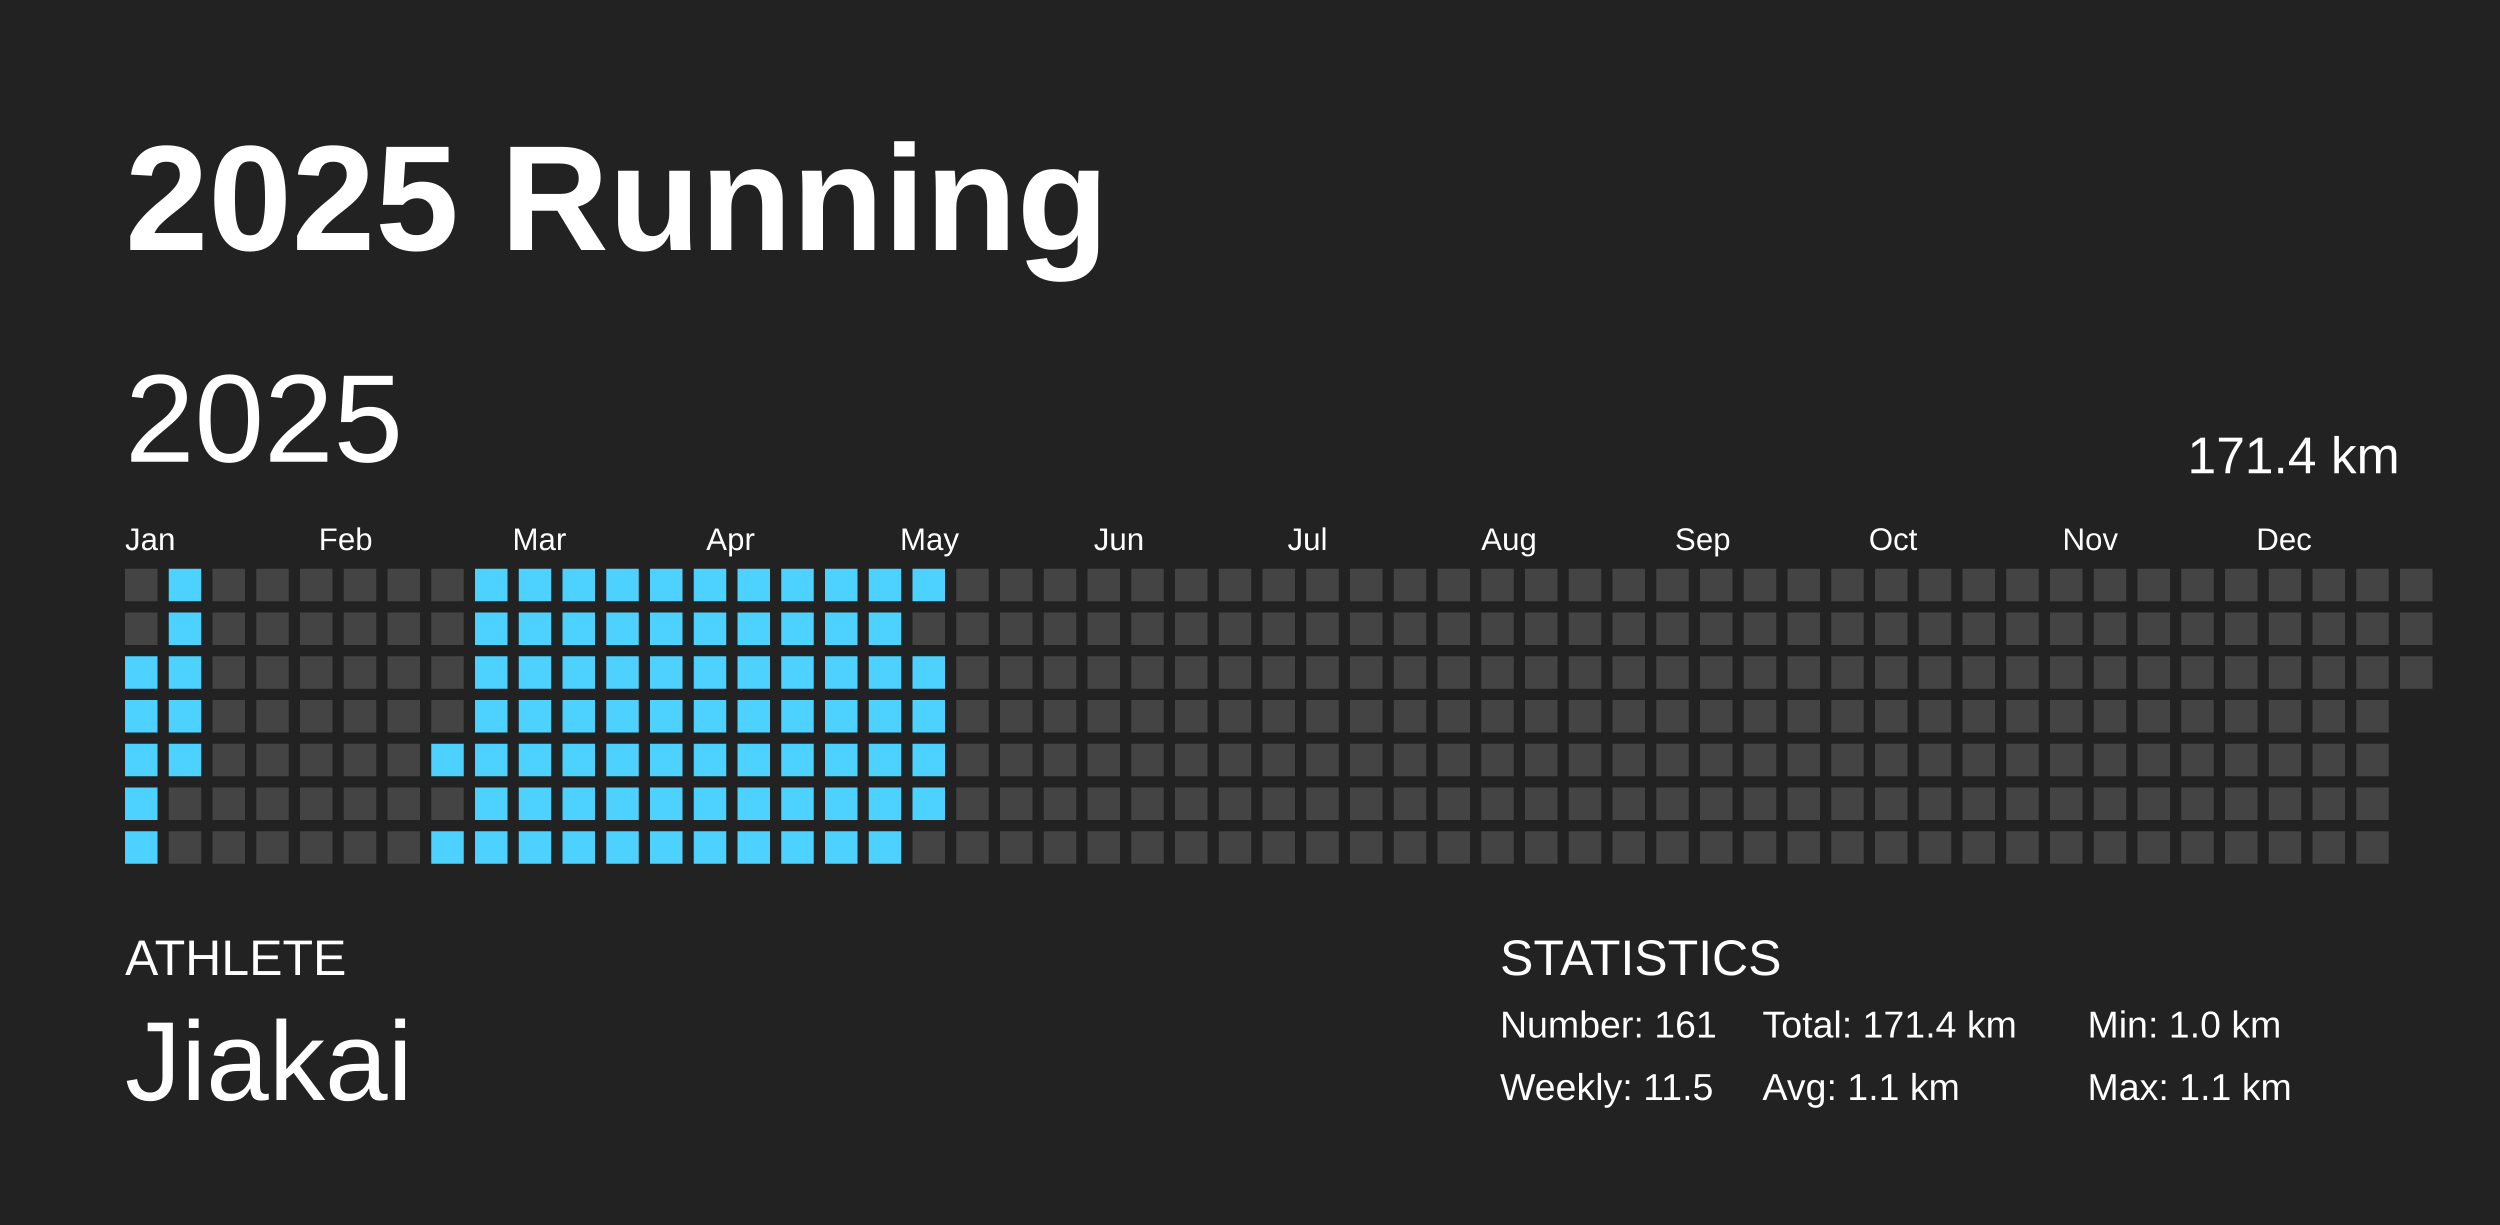
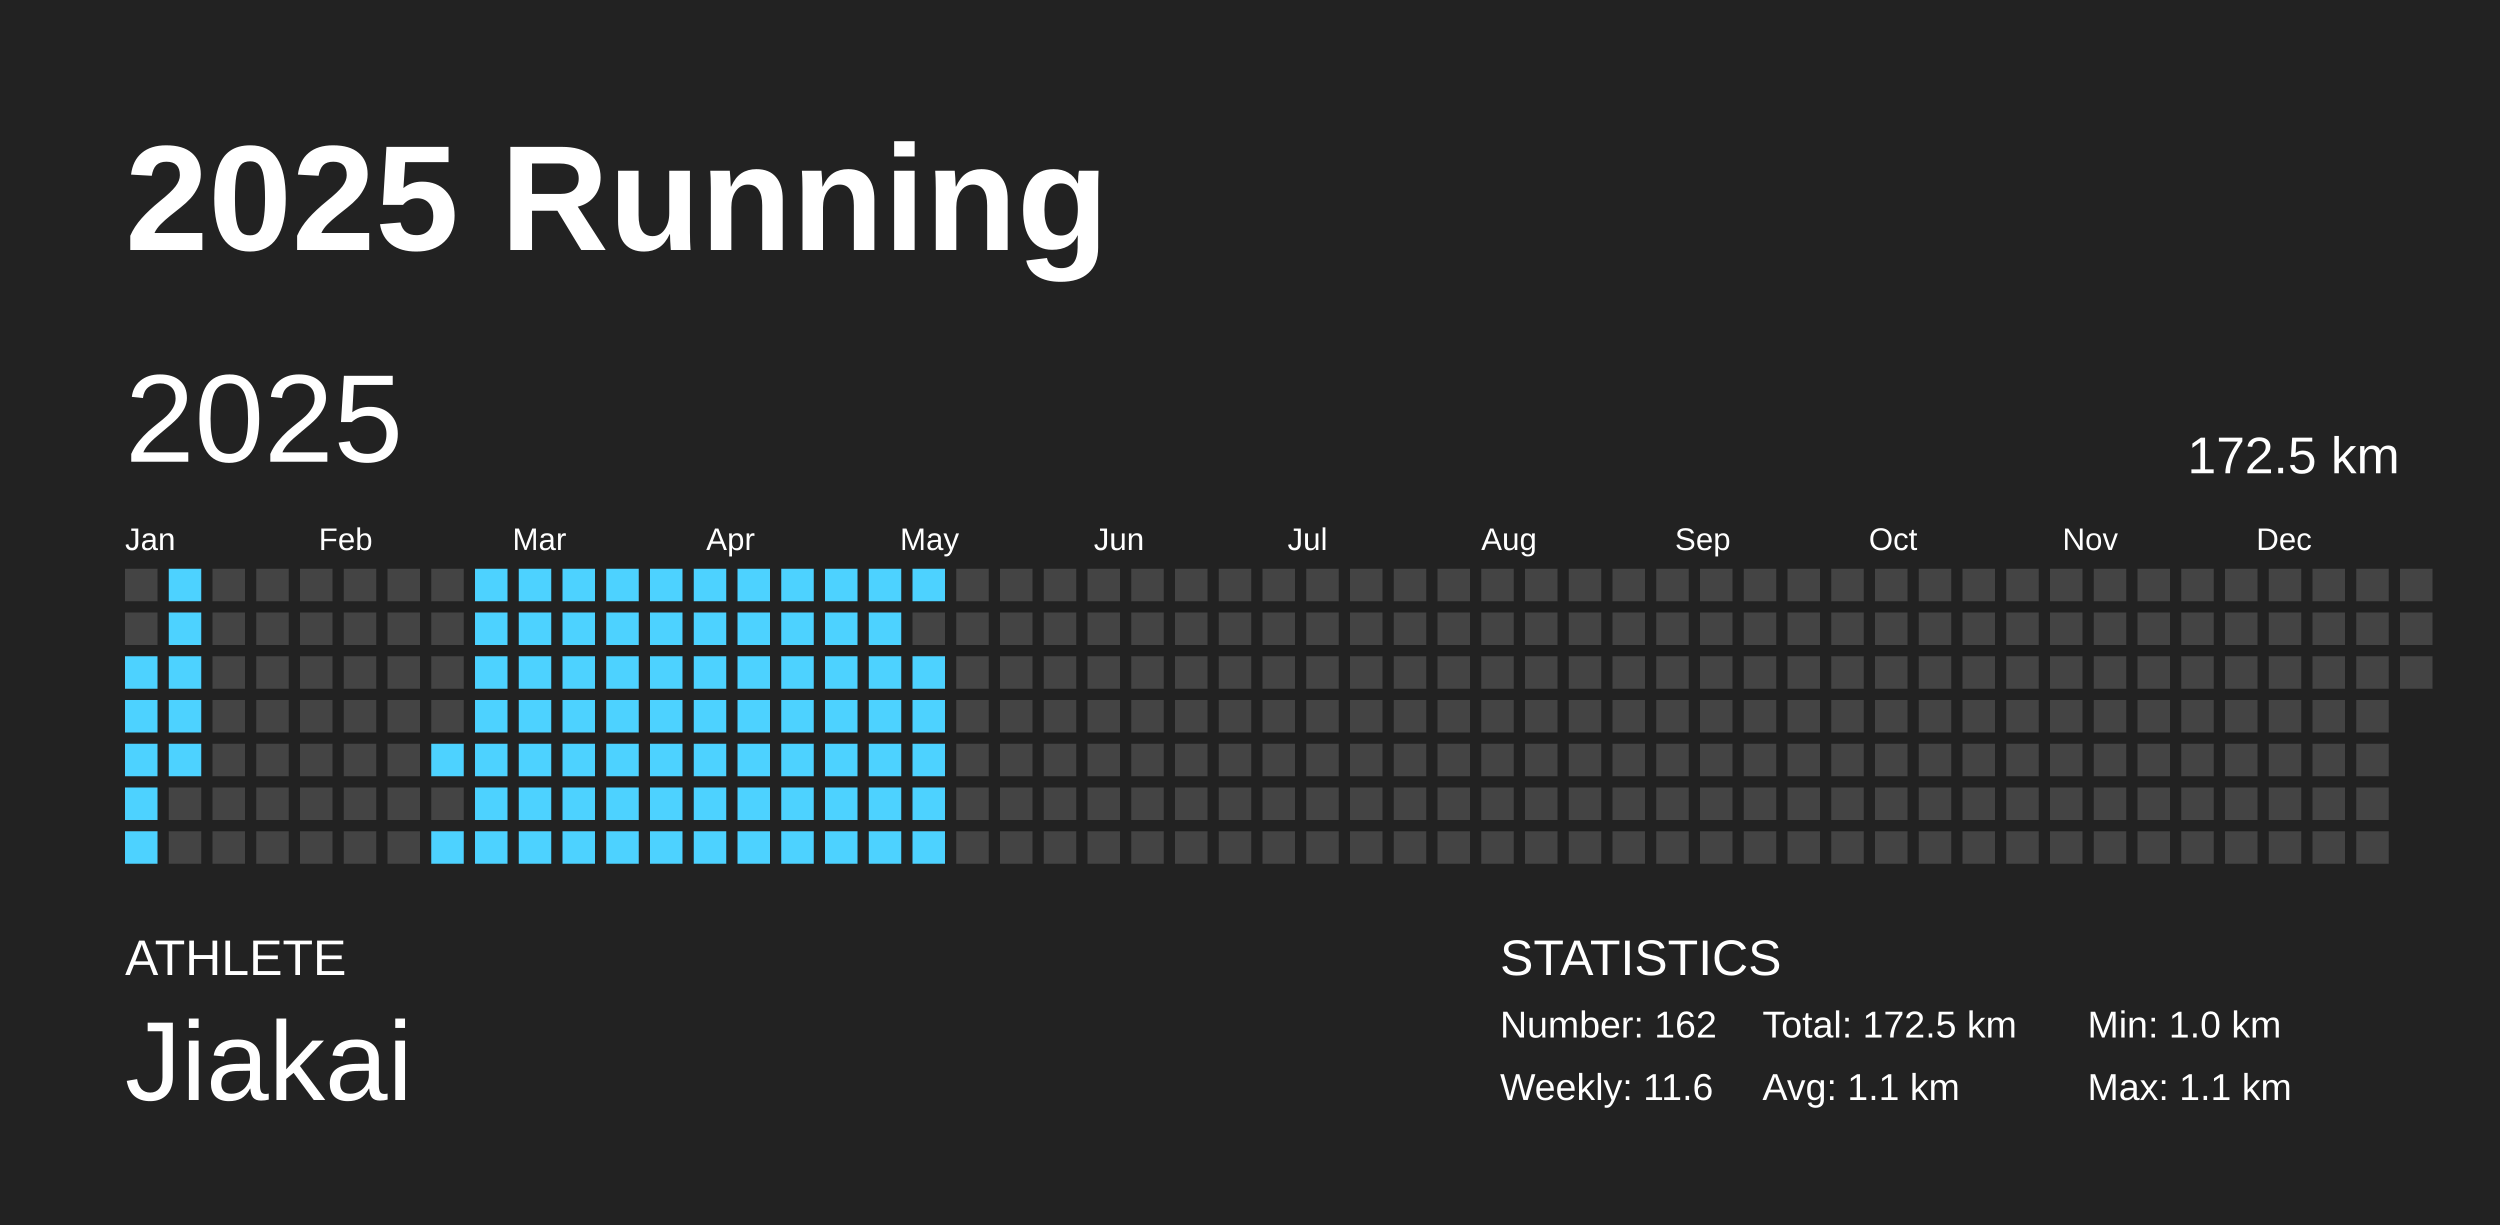
<svg xmlns="http://www.w3.org/2000/svg" baseProfile="full" height="98mm" version="1.1" viewBox="0,0,200,98" width="200mm">
  <defs />
  <rect fill="#222222" height="98" width="200" x="0" y="0" />
  <text fill="#FFFFFF" style="font-size:12px; font-family:Arial; font-weight:bold;" x="10" y="20">2025 Running</text>
  <text fill="#FFFFFF" style="font-size:4px; font-family:Arial" x="10" y="78">ATHLETE</text>
  <text fill="#FFFFFF" style="font-size:9px; font-family:Arial" x="10" y="88">Jiakai</text>
  <text fill="#FFFFFF" style="font-size:4px; font-family:Arial" x="120" y="78">STATISTICS</text>
-   <text fill="#FFFFFF" style="font-size:3px; font-family:Arial" x="120" y="83">Number: 161</text>
-   <text fill="#FFFFFF" style="font-size:3px; font-family:Arial" x="120" y="88">Weekly: 11.5</text>
-   <text fill="#FFFFFF" style="font-size:3px; font-family:Arial" x="141" y="83">Total: 171.4 km</text>
+   <text fill="#FFFFFF" style="font-size:3px; font-family:Arial" x="120" y="83">Number: 162</text>
+   <text fill="#FFFFFF" style="font-size:3px; font-family:Arial" x="120" y="88">Weekly: 11.6</text>
+   <text fill="#FFFFFF" style="font-size:3px; font-family:Arial" x="141" y="83">Total: 172.5 km</text>
  <text fill="#FFFFFF" style="font-size:3px; font-family:Arial" x="141" y="88">Avg: 1.1 km</text>
  <text fill="#FFFFFF" style="font-size:3px; font-family:Arial" x="167" y="83">Min: 1.0 km</text>
  <text fill="#FFFFFF" style="font-size:3px; font-family:Arial" x="167" y="88">Max: 1.1 km</text>
  <text dominant-baseline="hanging" fill="#FFFFFF" style="font-size:10.0px; font-family:Arial;" x="10" y="30">2025</text>
-   <text dominant-baseline="hanging" fill="#FFFFFF" style="font-size:4.125px; font-family:Arial;" x="175" y="35">171.4 km</text>
+   <text dominant-baseline="hanging" fill="#FFFFFF" style="font-size:4.125px; font-family:Arial;" x="175" y="35">172.5 km</text>
  <text fill="#FFFFFF" style="font-size:2.5px; font-family:Arial" x="10.0" y="44">Jan</text>
  <text fill="#FFFFFF" style="font-size:2.5px; font-family:Arial" x="25.5" y="44">Feb</text>
  <text fill="#FFFFFF" style="font-size:2.5px; font-family:Arial" x="41.0" y="44">Mar</text>
  <text fill="#FFFFFF" style="font-size:2.5px; font-family:Arial" x="56.5" y="44">Apr</text>
  <text fill="#FFFFFF" style="font-size:2.5px; font-family:Arial" x="72.0" y="44">May</text>
  <text fill="#FFFFFF" style="font-size:2.5px; font-family:Arial" x="87.5" y="44">Jun</text>
  <text fill="#FFFFFF" style="font-size:2.5px; font-family:Arial" x="103.0" y="44">Jul</text>
  <text fill="#FFFFFF" style="font-size:2.5px; font-family:Arial" x="118.5" y="44">Aug</text>
  <text fill="#FFFFFF" style="font-size:2.5px; font-family:Arial" x="134.0" y="44">Sep</text>
  <text fill="#FFFFFF" style="font-size:2.5px; font-family:Arial" x="149.5" y="44">Oct</text>
  <text fill="#FFFFFF" style="font-size:2.5px; font-family:Arial" x="165.0" y="44">Nov</text>
  <text fill="#FFFFFF" style="font-size:2.5px; font-family:Arial" x="180.5" y="44">Dec</text>
  <rect fill="#444444" height="2.6" width="2.6" x="10.0" y="45.5" />
  <rect fill="#444444" height="2.6" width="2.6" x="10.0" y="49.0" />
  <rect fill="#4dd2ff" height="2.6" width="2.6" x="10.0" y="52.5" />
  <rect fill="#4dd2ff" height="2.6" width="2.6" x="10.0" y="56.0" />
  <rect fill="#4dd2ff" height="2.6" width="2.6" x="10.0" y="59.5" />
  <rect fill="#4dd2ff" height="2.6" width="2.6" x="10.0" y="63.0" />
  <rect fill="#4dd2ff" height="2.6" width="2.6" x="10.0" y="66.5" />
  <rect fill="#4dd2ff" height="2.6" width="2.6" x="13.5" y="45.5" />
  <rect fill="#4dd2ff" height="2.6" width="2.6" x="13.5" y="49.0" />
  <rect fill="#4dd2ff" height="2.6" width="2.6" x="13.5" y="52.5" />
  <rect fill="#4dd2ff" height="2.6" width="2.6" x="13.5" y="56.0" />
  <rect fill="#4dd2ff" height="2.6" width="2.6" x="13.5" y="59.5" />
  <rect fill="#444444" height="2.6" width="2.6" x="13.5" y="63.0" />
  <rect fill="#444444" height="2.6" width="2.6" x="13.5" y="66.5" />
  <rect fill="#444444" height="2.6" width="2.6" x="17.0" y="45.5" />
  <rect fill="#444444" height="2.6" width="2.6" x="17.0" y="49.0" />
  <rect fill="#444444" height="2.6" width="2.6" x="17.0" y="52.5" />
  <rect fill="#444444" height="2.6" width="2.6" x="17.0" y="56.0" />
  <rect fill="#444444" height="2.6" width="2.6" x="17.0" y="59.5" />
  <rect fill="#444444" height="2.6" width="2.6" x="17.0" y="63.0" />
  <rect fill="#444444" height="2.6" width="2.6" x="17.0" y="66.5" />
  <rect fill="#444444" height="2.6" width="2.6" x="20.5" y="45.5" />
  <rect fill="#444444" height="2.6" width="2.6" x="20.5" y="49.0" />
  <rect fill="#444444" height="2.6" width="2.6" x="20.5" y="52.5" />
  <rect fill="#444444" height="2.6" width="2.6" x="20.5" y="56.0" />
  <rect fill="#444444" height="2.6" width="2.6" x="20.5" y="59.5" />
  <rect fill="#444444" height="2.6" width="2.6" x="20.5" y="63.0" />
  <rect fill="#444444" height="2.6" width="2.6" x="20.5" y="66.5" />
  <rect fill="#444444" height="2.6" width="2.6" x="24.0" y="45.5" />
  <rect fill="#444444" height="2.6" width="2.6" x="24.0" y="49.0" />
  <rect fill="#444444" height="2.6" width="2.6" x="24.0" y="52.5" />
  <rect fill="#444444" height="2.6" width="2.6" x="24.0" y="56.0" />
  <rect fill="#444444" height="2.6" width="2.6" x="24.0" y="59.5" />
  <rect fill="#444444" height="2.6" width="2.6" x="24.0" y="63.0" />
  <rect fill="#444444" height="2.6" width="2.6" x="24.0" y="66.5" />
  <rect fill="#444444" height="2.6" width="2.6" x="27.5" y="45.5" />
  <rect fill="#444444" height="2.6" width="2.6" x="27.5" y="49.0" />
  <rect fill="#444444" height="2.6" width="2.6" x="27.5" y="52.5" />
  <rect fill="#444444" height="2.6" width="2.6" x="27.5" y="56.0" />
  <rect fill="#444444" height="2.6" width="2.6" x="27.5" y="59.5" />
  <rect fill="#444444" height="2.6" width="2.6" x="27.5" y="63.0" />
  <rect fill="#444444" height="2.6" width="2.6" x="27.5" y="66.5" />
  <rect fill="#444444" height="2.6" width="2.6" x="31.0" y="45.5" />
  <rect fill="#444444" height="2.6" width="2.6" x="31.0" y="49.0" />
  <rect fill="#444444" height="2.6" width="2.6" x="31.0" y="52.5" />
  <rect fill="#444444" height="2.6" width="2.6" x="31.0" y="56.0" />
  <rect fill="#444444" height="2.6" width="2.6" x="31.0" y="59.5" />
  <rect fill="#444444" height="2.6" width="2.6" x="31.0" y="63.0" />
  <rect fill="#444444" height="2.6" width="2.6" x="31.0" y="66.5" />
  <rect fill="#444444" height="2.6" width="2.6" x="34.5" y="45.5" />
  <rect fill="#444444" height="2.6" width="2.6" x="34.5" y="49.0" />
  <rect fill="#444444" height="2.6" width="2.6" x="34.5" y="52.5" />
  <rect fill="#444444" height="2.6" width="2.6" x="34.5" y="56.0" />
  <rect fill="#4dd2ff" height="2.6" width="2.6" x="34.5" y="59.5" />
  <rect fill="#444444" height="2.6" width="2.6" x="34.5" y="63.0" />
  <rect fill="#4dd2ff" height="2.6" width="2.6" x="34.5" y="66.5" />
  <rect fill="#4dd2ff" height="2.6" width="2.6" x="38.0" y="45.5" />
  <rect fill="#4dd2ff" height="2.6" width="2.6" x="38.0" y="49.0" />
  <rect fill="#4dd2ff" height="2.6" width="2.6" x="38.0" y="52.5" />
  <rect fill="#4dd2ff" height="2.6" width="2.6" x="38.0" y="56.0" />
  <rect fill="#4dd2ff" height="2.6" width="2.6" x="38.0" y="59.5" />
  <rect fill="#4dd2ff" height="2.6" width="2.6" x="38.0" y="63.0" />
  <rect fill="#4dd2ff" height="2.6" width="2.6" x="38.0" y="66.5" />
  <rect fill="#4dd2ff" height="2.6" width="2.6" x="41.5" y="45.5" />
  <rect fill="#4dd2ff" height="2.6" width="2.6" x="41.5" y="49.0" />
  <rect fill="#4dd2ff" height="2.6" width="2.6" x="41.5" y="52.5" />
  <rect fill="#4dd2ff" height="2.6" width="2.6" x="41.5" y="56.0" />
  <rect fill="#4dd2ff" height="2.6" width="2.6" x="41.5" y="59.5" />
  <rect fill="#4dd2ff" height="2.6" width="2.6" x="41.5" y="63.0" />
  <rect fill="#4dd2ff" height="2.6" width="2.6" x="41.5" y="66.5" />
  <rect fill="#4dd2ff" height="2.6" width="2.6" x="45.0" y="45.5" />
  <rect fill="#4dd2ff" height="2.6" width="2.6" x="45.0" y="49.0" />
  <rect fill="#4dd2ff" height="2.6" width="2.6" x="45.0" y="52.5" />
  <rect fill="#4dd2ff" height="2.6" width="2.6" x="45.0" y="56.0" />
  <rect fill="#4dd2ff" height="2.6" width="2.6" x="45.0" y="59.5" />
  <rect fill="#4dd2ff" height="2.6" width="2.6" x="45.0" y="63.0" />
  <rect fill="#4dd2ff" height="2.6" width="2.6" x="45.0" y="66.5" />
  <rect fill="#4dd2ff" height="2.6" width="2.6" x="48.5" y="45.5" />
  <rect fill="#4dd2ff" height="2.6" width="2.6" x="48.5" y="49.0" />
  <rect fill="#4dd2ff" height="2.6" width="2.6" x="48.5" y="52.5" />
  <rect fill="#4dd2ff" height="2.6" width="2.6" x="48.5" y="56.0" />
  <rect fill="#4dd2ff" height="2.6" width="2.6" x="48.5" y="59.5" />
  <rect fill="#4dd2ff" height="2.6" width="2.6" x="48.5" y="63.0" />
  <rect fill="#4dd2ff" height="2.6" width="2.6" x="48.5" y="66.5" />
  <rect fill="#4dd2ff" height="2.6" width="2.6" x="52.0" y="45.5" />
  <rect fill="#4dd2ff" height="2.6" width="2.6" x="52.0" y="49.0" />
  <rect fill="#4dd2ff" height="2.6" width="2.6" x="52.0" y="52.5" />
  <rect fill="#4dd2ff" height="2.6" width="2.6" x="52.0" y="56.0" />
  <rect fill="#4dd2ff" height="2.6" width="2.6" x="52.0" y="59.5" />
  <rect fill="#4dd2ff" height="2.6" width="2.6" x="52.0" y="63.0" />
  <rect fill="#4dd2ff" height="2.6" width="2.6" x="52.0" y="66.5" />
  <rect fill="#4dd2ff" height="2.6" width="2.6" x="55.5" y="45.5" />
  <rect fill="#4dd2ff" height="2.6" width="2.6" x="55.5" y="49.0" />
  <rect fill="#4dd2ff" height="2.6" width="2.6" x="55.5" y="52.5" />
  <rect fill="#4dd2ff" height="2.6" width="2.6" x="55.5" y="56.0" />
  <rect fill="#4dd2ff" height="2.6" width="2.6" x="55.5" y="59.5" />
  <rect fill="#4dd2ff" height="2.6" width="2.6" x="55.5" y="63.0" />
  <rect fill="#4dd2ff" height="2.6" width="2.6" x="55.5" y="66.5" />
  <rect fill="#4dd2ff" height="2.6" width="2.6" x="59.0" y="45.5" />
  <rect fill="#4dd2ff" height="2.6" width="2.6" x="59.0" y="49.0" />
  <rect fill="#4dd2ff" height="2.6" width="2.6" x="59.0" y="52.5" />
  <rect fill="#4dd2ff" height="2.6" width="2.6" x="59.0" y="56.0" />
  <rect fill="#4dd2ff" height="2.6" width="2.6" x="59.0" y="59.5" />
  <rect fill="#4dd2ff" height="2.6" width="2.6" x="59.0" y="63.0" />
  <rect fill="#4dd2ff" height="2.6" width="2.6" x="59.0" y="66.5" />
  <rect fill="#4dd2ff" height="2.6" width="2.6" x="62.5" y="45.5" />
  <rect fill="#4dd2ff" height="2.6" width="2.6" x="62.5" y="49.0" />
  <rect fill="#4dd2ff" height="2.6" width="2.6" x="62.5" y="52.5" />
  <rect fill="#4dd2ff" height="2.6" width="2.6" x="62.5" y="56.0" />
  <rect fill="#4dd2ff" height="2.6" width="2.6" x="62.5" y="59.5" />
  <rect fill="#4dd2ff" height="2.6" width="2.6" x="62.5" y="63.0" />
  <rect fill="#4dd2ff" height="2.6" width="2.6" x="62.5" y="66.5" />
  <rect fill="#4dd2ff" height="2.6" width="2.6" x="66.0" y="45.5" />
  <rect fill="#4dd2ff" height="2.6" width="2.6" x="66.0" y="49.0" />
  <rect fill="#4dd2ff" height="2.6" width="2.6" x="66.0" y="52.5" />
  <rect fill="#4dd2ff" height="2.6" width="2.6" x="66.0" y="56.0" />
  <rect fill="#4dd2ff" height="2.6" width="2.6" x="66.0" y="59.5" />
  <rect fill="#4dd2ff" height="2.6" width="2.6" x="66.0" y="63.0" />
  <rect fill="#4dd2ff" height="2.6" width="2.6" x="66.0" y="66.5" />
  <rect fill="#4dd2ff" height="2.6" width="2.6" x="69.5" y="45.5" />
  <rect fill="#4dd2ff" height="2.6" width="2.6" x="69.5" y="49.0" />
  <rect fill="#4dd2ff" height="2.6" width="2.6" x="69.5" y="52.5" />
  <rect fill="#4dd2ff" height="2.6" width="2.6" x="69.5" y="56.0" />
  <rect fill="#4dd2ff" height="2.6" width="2.6" x="69.5" y="59.5" />
  <rect fill="#4dd2ff" height="2.6" width="2.6" x="69.5" y="63.0" />
  <rect fill="#4dd2ff" height="2.6" width="2.6" x="69.5" y="66.5" />
  <rect fill="#4dd2ff" height="2.6" width="2.6" x="73.0" y="45.5" />
  <rect fill="#444444" height="2.6" width="2.6" x="73.0" y="49.0" />
  <rect fill="#4dd2ff" height="2.6" width="2.6" x="73.0" y="52.5" />
  <rect fill="#4dd2ff" height="2.6" width="2.6" x="73.0" y="56.0" />
  <rect fill="#4dd2ff" height="2.6" width="2.6" x="73.0" y="59.5" />
  <rect fill="#4dd2ff" height="2.6" width="2.6" x="73.0" y="63.0" />
-   <rect fill="#444444" height="2.6" width="2.6" x="73.0" y="66.5" />
+   <rect fill="#4dd2ff" height="2.6" width="2.6" x="73.0" y="66.5" />
  <rect fill="#444444" height="2.6" width="2.6" x="76.5" y="45.5" />
  <rect fill="#444444" height="2.6" width="2.6" x="76.5" y="49.0" />
  <rect fill="#444444" height="2.6" width="2.6" x="76.5" y="52.5" />
  <rect fill="#444444" height="2.6" width="2.6" x="76.5" y="56.0" />
  <rect fill="#444444" height="2.6" width="2.6" x="76.5" y="59.5" />
  <rect fill="#444444" height="2.6" width="2.6" x="76.5" y="63.0" />
  <rect fill="#444444" height="2.6" width="2.6" x="76.5" y="66.5" />
  <rect fill="#444444" height="2.6" width="2.6" x="80.0" y="45.5" />
  <rect fill="#444444" height="2.6" width="2.6" x="80.0" y="49.0" />
  <rect fill="#444444" height="2.6" width="2.6" x="80.0" y="52.5" />
  <rect fill="#444444" height="2.6" width="2.6" x="80.0" y="56.0" />
  <rect fill="#444444" height="2.6" width="2.6" x="80.0" y="59.5" />
  <rect fill="#444444" height="2.6" width="2.6" x="80.0" y="63.0" />
  <rect fill="#444444" height="2.6" width="2.6" x="80.0" y="66.5" />
  <rect fill="#444444" height="2.6" width="2.6" x="83.5" y="45.5" />
  <rect fill="#444444" height="2.6" width="2.6" x="83.5" y="49.0" />
  <rect fill="#444444" height="2.6" width="2.6" x="83.5" y="52.5" />
  <rect fill="#444444" height="2.6" width="2.6" x="83.5" y="56.0" />
  <rect fill="#444444" height="2.6" width="2.6" x="83.5" y="59.5" />
  <rect fill="#444444" height="2.6" width="2.6" x="83.5" y="63.0" />
  <rect fill="#444444" height="2.6" width="2.6" x="83.5" y="66.5" />
  <rect fill="#444444" height="2.6" width="2.6" x="87.0" y="45.5" />
  <rect fill="#444444" height="2.6" width="2.6" x="87.0" y="49.0" />
  <rect fill="#444444" height="2.6" width="2.6" x="87.0" y="52.5" />
  <rect fill="#444444" height="2.6" width="2.6" x="87.0" y="56.0" />
  <rect fill="#444444" height="2.6" width="2.6" x="87.0" y="59.5" />
  <rect fill="#444444" height="2.6" width="2.6" x="87.0" y="63.0" />
  <rect fill="#444444" height="2.6" width="2.6" x="87.0" y="66.5" />
  <rect fill="#444444" height="2.6" width="2.6" x="90.5" y="45.5" />
  <rect fill="#444444" height="2.6" width="2.6" x="90.5" y="49.0" />
  <rect fill="#444444" height="2.6" width="2.6" x="90.5" y="52.5" />
  <rect fill="#444444" height="2.6" width="2.6" x="90.5" y="56.0" />
  <rect fill="#444444" height="2.6" width="2.6" x="90.5" y="59.5" />
  <rect fill="#444444" height="2.6" width="2.6" x="90.5" y="63.0" />
  <rect fill="#444444" height="2.6" width="2.6" x="90.5" y="66.5" />
  <rect fill="#444444" height="2.6" width="2.6" x="94.0" y="45.5" />
  <rect fill="#444444" height="2.6" width="2.6" x="94.0" y="49.0" />
  <rect fill="#444444" height="2.6" width="2.6" x="94.0" y="52.5" />
  <rect fill="#444444" height="2.6" width="2.6" x="94.0" y="56.0" />
  <rect fill="#444444" height="2.6" width="2.6" x="94.0" y="59.5" />
  <rect fill="#444444" height="2.6" width="2.6" x="94.0" y="63.0" />
  <rect fill="#444444" height="2.6" width="2.6" x="94.0" y="66.5" />
  <rect fill="#444444" height="2.6" width="2.6" x="97.5" y="45.5" />
  <rect fill="#444444" height="2.6" width="2.6" x="97.5" y="49.0" />
  <rect fill="#444444" height="2.6" width="2.6" x="97.5" y="52.5" />
  <rect fill="#444444" height="2.6" width="2.6" x="97.5" y="56.0" />
  <rect fill="#444444" height="2.6" width="2.6" x="97.5" y="59.5" />
  <rect fill="#444444" height="2.6" width="2.6" x="97.5" y="63.0" />
  <rect fill="#444444" height="2.6" width="2.6" x="97.5" y="66.5" />
  <rect fill="#444444" height="2.6" width="2.6" x="101.0" y="45.5" />
  <rect fill="#444444" height="2.6" width="2.6" x="101.0" y="49.0" />
  <rect fill="#444444" height="2.6" width="2.6" x="101.0" y="52.5" />
  <rect fill="#444444" height="2.6" width="2.6" x="101.0" y="56.0" />
  <rect fill="#444444" height="2.6" width="2.6" x="101.0" y="59.5" />
  <rect fill="#444444" height="2.6" width="2.6" x="101.0" y="63.0" />
  <rect fill="#444444" height="2.6" width="2.6" x="101.0" y="66.5" />
  <rect fill="#444444" height="2.6" width="2.6" x="104.5" y="45.5" />
  <rect fill="#444444" height="2.6" width="2.6" x="104.5" y="49.0" />
  <rect fill="#444444" height="2.6" width="2.6" x="104.5" y="52.5" />
  <rect fill="#444444" height="2.6" width="2.6" x="104.5" y="56.0" />
  <rect fill="#444444" height="2.6" width="2.6" x="104.5" y="59.5" />
  <rect fill="#444444" height="2.6" width="2.6" x="104.5" y="63.0" />
  <rect fill="#444444" height="2.6" width="2.6" x="104.5" y="66.5" />
  <rect fill="#444444" height="2.6" width="2.6" x="108.0" y="45.5" />
  <rect fill="#444444" height="2.6" width="2.6" x="108.0" y="49.0" />
  <rect fill="#444444" height="2.6" width="2.6" x="108.0" y="52.5" />
  <rect fill="#444444" height="2.6" width="2.6" x="108.0" y="56.0" />
  <rect fill="#444444" height="2.6" width="2.6" x="108.0" y="59.5" />
  <rect fill="#444444" height="2.6" width="2.6" x="108.0" y="63.0" />
  <rect fill="#444444" height="2.6" width="2.6" x="108.0" y="66.5" />
  <rect fill="#444444" height="2.6" width="2.6" x="111.5" y="45.5" />
  <rect fill="#444444" height="2.6" width="2.6" x="111.5" y="49.0" />
  <rect fill="#444444" height="2.6" width="2.6" x="111.5" y="52.5" />
  <rect fill="#444444" height="2.6" width="2.6" x="111.5" y="56.0" />
  <rect fill="#444444" height="2.6" width="2.6" x="111.5" y="59.5" />
  <rect fill="#444444" height="2.6" width="2.6" x="111.5" y="63.0" />
  <rect fill="#444444" height="2.6" width="2.6" x="111.5" y="66.5" />
  <rect fill="#444444" height="2.6" width="2.6" x="115.0" y="45.5" />
  <rect fill="#444444" height="2.6" width="2.6" x="115.0" y="49.0" />
  <rect fill="#444444" height="2.6" width="2.6" x="115.0" y="52.5" />
  <rect fill="#444444" height="2.6" width="2.6" x="115.0" y="56.0" />
  <rect fill="#444444" height="2.6" width="2.6" x="115.0" y="59.5" />
  <rect fill="#444444" height="2.6" width="2.6" x="115.0" y="63.0" />
  <rect fill="#444444" height="2.6" width="2.6" x="115.0" y="66.5" />
  <rect fill="#444444" height="2.6" width="2.6" x="118.5" y="45.5" />
  <rect fill="#444444" height="2.6" width="2.6" x="118.5" y="49.0" />
  <rect fill="#444444" height="2.6" width="2.6" x="118.5" y="52.5" />
  <rect fill="#444444" height="2.6" width="2.6" x="118.5" y="56.0" />
  <rect fill="#444444" height="2.6" width="2.6" x="118.5" y="59.5" />
  <rect fill="#444444" height="2.6" width="2.6" x="118.5" y="63.0" />
  <rect fill="#444444" height="2.6" width="2.6" x="118.5" y="66.5" />
  <rect fill="#444444" height="2.6" width="2.6" x="122.0" y="45.5" />
  <rect fill="#444444" height="2.6" width="2.6" x="122.0" y="49.0" />
  <rect fill="#444444" height="2.6" width="2.6" x="122.0" y="52.5" />
  <rect fill="#444444" height="2.6" width="2.6" x="122.0" y="56.0" />
  <rect fill="#444444" height="2.6" width="2.6" x="122.0" y="59.5" />
  <rect fill="#444444" height="2.6" width="2.6" x="122.0" y="63.0" />
  <rect fill="#444444" height="2.6" width="2.6" x="122.0" y="66.5" />
  <rect fill="#444444" height="2.6" width="2.6" x="125.5" y="45.5" />
  <rect fill="#444444" height="2.6" width="2.6" x="125.5" y="49.0" />
  <rect fill="#444444" height="2.6" width="2.6" x="125.5" y="52.5" />
  <rect fill="#444444" height="2.6" width="2.6" x="125.5" y="56.0" />
  <rect fill="#444444" height="2.6" width="2.6" x="125.5" y="59.5" />
  <rect fill="#444444" height="2.6" width="2.6" x="125.5" y="63.0" />
  <rect fill="#444444" height="2.6" width="2.6" x="125.5" y="66.5" />
  <rect fill="#444444" height="2.6" width="2.6" x="129.0" y="45.5" />
  <rect fill="#444444" height="2.6" width="2.6" x="129.0" y="49.0" />
  <rect fill="#444444" height="2.6" width="2.6" x="129.0" y="52.5" />
  <rect fill="#444444" height="2.6" width="2.6" x="129.0" y="56.0" />
  <rect fill="#444444" height="2.6" width="2.6" x="129.0" y="59.5" />
  <rect fill="#444444" height="2.6" width="2.6" x="129.0" y="63.0" />
  <rect fill="#444444" height="2.6" width="2.6" x="129.0" y="66.5" />
  <rect fill="#444444" height="2.6" width="2.6" x="132.5" y="45.5" />
  <rect fill="#444444" height="2.6" width="2.6" x="132.5" y="49.0" />
  <rect fill="#444444" height="2.6" width="2.6" x="132.5" y="52.5" />
  <rect fill="#444444" height="2.6" width="2.6" x="132.5" y="56.0" />
  <rect fill="#444444" height="2.6" width="2.6" x="132.5" y="59.5" />
  <rect fill="#444444" height="2.6" width="2.6" x="132.5" y="63.0" />
  <rect fill="#444444" height="2.6" width="2.6" x="132.5" y="66.5" />
  <rect fill="#444444" height="2.6" width="2.6" x="136.0" y="45.5" />
  <rect fill="#444444" height="2.6" width="2.6" x="136.0" y="49.0" />
  <rect fill="#444444" height="2.6" width="2.6" x="136.0" y="52.5" />
  <rect fill="#444444" height="2.6" width="2.6" x="136.0" y="56.0" />
  <rect fill="#444444" height="2.6" width="2.6" x="136.0" y="59.5" />
  <rect fill="#444444" height="2.6" width="2.6" x="136.0" y="63.0" />
  <rect fill="#444444" height="2.6" width="2.6" x="136.0" y="66.5" />
  <rect fill="#444444" height="2.6" width="2.6" x="139.5" y="45.5" />
  <rect fill="#444444" height="2.6" width="2.6" x="139.5" y="49.0" />
  <rect fill="#444444" height="2.6" width="2.6" x="139.5" y="52.5" />
  <rect fill="#444444" height="2.6" width="2.6" x="139.5" y="56.0" />
  <rect fill="#444444" height="2.6" width="2.6" x="139.5" y="59.5" />
  <rect fill="#444444" height="2.6" width="2.6" x="139.5" y="63.0" />
  <rect fill="#444444" height="2.6" width="2.6" x="139.5" y="66.5" />
  <rect fill="#444444" height="2.6" width="2.6" x="143.0" y="45.5" />
  <rect fill="#444444" height="2.6" width="2.6" x="143.0" y="49.0" />
  <rect fill="#444444" height="2.6" width="2.6" x="143.0" y="52.5" />
  <rect fill="#444444" height="2.6" width="2.6" x="143.0" y="56.0" />
  <rect fill="#444444" height="2.6" width="2.6" x="143.0" y="59.5" />
  <rect fill="#444444" height="2.6" width="2.6" x="143.0" y="63.0" />
  <rect fill="#444444" height="2.6" width="2.6" x="143.0" y="66.5" />
  <rect fill="#444444" height="2.6" width="2.6" x="146.5" y="45.5" />
  <rect fill="#444444" height="2.6" width="2.6" x="146.5" y="49.0" />
  <rect fill="#444444" height="2.6" width="2.6" x="146.5" y="52.5" />
  <rect fill="#444444" height="2.6" width="2.6" x="146.5" y="56.0" />
  <rect fill="#444444" height="2.6" width="2.6" x="146.5" y="59.5" />
  <rect fill="#444444" height="2.6" width="2.6" x="146.5" y="63.0" />
  <rect fill="#444444" height="2.6" width="2.6" x="146.5" y="66.5" />
  <rect fill="#444444" height="2.6" width="2.6" x="150.0" y="45.5" />
  <rect fill="#444444" height="2.6" width="2.6" x="150.0" y="49.0" />
  <rect fill="#444444" height="2.6" width="2.6" x="150.0" y="52.5" />
  <rect fill="#444444" height="2.6" width="2.6" x="150.0" y="56.0" />
  <rect fill="#444444" height="2.6" width="2.6" x="150.0" y="59.5" />
  <rect fill="#444444" height="2.6" width="2.6" x="150.0" y="63.0" />
  <rect fill="#444444" height="2.6" width="2.6" x="150.0" y="66.5" />
  <rect fill="#444444" height="2.6" width="2.6" x="153.5" y="45.5" />
  <rect fill="#444444" height="2.6" width="2.6" x="153.5" y="49.0" />
  <rect fill="#444444" height="2.6" width="2.6" x="153.5" y="52.5" />
  <rect fill="#444444" height="2.6" width="2.6" x="153.5" y="56.0" />
  <rect fill="#444444" height="2.6" width="2.6" x="153.5" y="59.5" />
  <rect fill="#444444" height="2.6" width="2.6" x="153.5" y="63.0" />
  <rect fill="#444444" height="2.6" width="2.6" x="153.5" y="66.5" />
  <rect fill="#444444" height="2.6" width="2.6" x="157.0" y="45.5" />
  <rect fill="#444444" height="2.6" width="2.6" x="157.0" y="49.0" />
  <rect fill="#444444" height="2.6" width="2.6" x="157.0" y="52.5" />
  <rect fill="#444444" height="2.6" width="2.6" x="157.0" y="56.0" />
  <rect fill="#444444" height="2.6" width="2.6" x="157.0" y="59.5" />
  <rect fill="#444444" height="2.6" width="2.6" x="157.0" y="63.0" />
  <rect fill="#444444" height="2.6" width="2.6" x="157.0" y="66.5" />
  <rect fill="#444444" height="2.6" width="2.6" x="160.5" y="45.5" />
  <rect fill="#444444" height="2.6" width="2.6" x="160.5" y="49.0" />
  <rect fill="#444444" height="2.6" width="2.6" x="160.5" y="52.5" />
  <rect fill="#444444" height="2.6" width="2.6" x="160.5" y="56.0" />
  <rect fill="#444444" height="2.6" width="2.6" x="160.5" y="59.5" />
  <rect fill="#444444" height="2.6" width="2.6" x="160.5" y="63.0" />
  <rect fill="#444444" height="2.6" width="2.6" x="160.5" y="66.5" />
  <rect fill="#444444" height="2.6" width="2.6" x="164.0" y="45.5" />
  <rect fill="#444444" height="2.6" width="2.6" x="164.0" y="49.0" />
  <rect fill="#444444" height="2.6" width="2.6" x="164.0" y="52.5" />
  <rect fill="#444444" height="2.6" width="2.6" x="164.0" y="56.0" />
  <rect fill="#444444" height="2.6" width="2.6" x="164.0" y="59.5" />
  <rect fill="#444444" height="2.6" width="2.6" x="164.0" y="63.0" />
  <rect fill="#444444" height="2.6" width="2.6" x="164.0" y="66.5" />
  <rect fill="#444444" height="2.6" width="2.6" x="167.5" y="45.5" />
  <rect fill="#444444" height="2.6" width="2.6" x="167.5" y="49.0" />
  <rect fill="#444444" height="2.6" width="2.6" x="167.5" y="52.5" />
  <rect fill="#444444" height="2.6" width="2.6" x="167.5" y="56.0" />
  <rect fill="#444444" height="2.6" width="2.6" x="167.5" y="59.5" />
  <rect fill="#444444" height="2.6" width="2.6" x="167.5" y="63.0" />
  <rect fill="#444444" height="2.6" width="2.6" x="167.5" y="66.5" />
  <rect fill="#444444" height="2.6" width="2.6" x="171.0" y="45.5" />
  <rect fill="#444444" height="2.6" width="2.6" x="171.0" y="49.0" />
  <rect fill="#444444" height="2.6" width="2.6" x="171.0" y="52.5" />
  <rect fill="#444444" height="2.6" width="2.6" x="171.0" y="56.0" />
  <rect fill="#444444" height="2.6" width="2.6" x="171.0" y="59.5" />
  <rect fill="#444444" height="2.6" width="2.6" x="171.0" y="63.0" />
  <rect fill="#444444" height="2.6" width="2.6" x="171.0" y="66.5" />
  <rect fill="#444444" height="2.6" width="2.6" x="174.5" y="45.5" />
  <rect fill="#444444" height="2.6" width="2.6" x="174.5" y="49.0" />
  <rect fill="#444444" height="2.6" width="2.6" x="174.5" y="52.5" />
  <rect fill="#444444" height="2.6" width="2.6" x="174.5" y="56.0" />
  <rect fill="#444444" height="2.6" width="2.6" x="174.5" y="59.5" />
  <rect fill="#444444" height="2.6" width="2.6" x="174.5" y="63.0" />
  <rect fill="#444444" height="2.6" width="2.6" x="174.5" y="66.5" />
  <rect fill="#444444" height="2.6" width="2.6" x="178.0" y="45.5" />
  <rect fill="#444444" height="2.6" width="2.6" x="178.0" y="49.0" />
  <rect fill="#444444" height="2.6" width="2.6" x="178.0" y="52.5" />
  <rect fill="#444444" height="2.6" width="2.6" x="178.0" y="56.0" />
  <rect fill="#444444" height="2.6" width="2.6" x="178.0" y="59.5" />
  <rect fill="#444444" height="2.6" width="2.6" x="178.0" y="63.0" />
  <rect fill="#444444" height="2.6" width="2.6" x="178.0" y="66.5" />
  <rect fill="#444444" height="2.6" width="2.6" x="181.5" y="45.5" />
  <rect fill="#444444" height="2.6" width="2.6" x="181.5" y="49.0" />
  <rect fill="#444444" height="2.6" width="2.6" x="181.5" y="52.5" />
  <rect fill="#444444" height="2.6" width="2.6" x="181.5" y="56.0" />
  <rect fill="#444444" height="2.6" width="2.6" x="181.5" y="59.5" />
  <rect fill="#444444" height="2.6" width="2.6" x="181.5" y="63.0" />
  <rect fill="#444444" height="2.6" width="2.6" x="181.5" y="66.5" />
  <rect fill="#444444" height="2.6" width="2.6" x="185.0" y="45.5" />
  <rect fill="#444444" height="2.6" width="2.6" x="185.0" y="49.0" />
  <rect fill="#444444" height="2.6" width="2.6" x="185.0" y="52.5" />
  <rect fill="#444444" height="2.6" width="2.6" x="185.0" y="56.0" />
  <rect fill="#444444" height="2.6" width="2.6" x="185.0" y="59.5" />
  <rect fill="#444444" height="2.6" width="2.6" x="185.0" y="63.0" />
  <rect fill="#444444" height="2.6" width="2.6" x="185.0" y="66.5" />
  <rect fill="#444444" height="2.6" width="2.6" x="188.5" y="45.5" />
  <rect fill="#444444" height="2.6" width="2.6" x="188.5" y="49.0" />
  <rect fill="#444444" height="2.6" width="2.6" x="188.5" y="52.5" />
  <rect fill="#444444" height="2.6" width="2.6" x="188.5" y="56.0" />
  <rect fill="#444444" height="2.6" width="2.6" x="188.5" y="59.5" />
  <rect fill="#444444" height="2.6" width="2.6" x="188.5" y="63.0" />
  <rect fill="#444444" height="2.6" width="2.6" x="188.5" y="66.5" />
  <rect fill="#444444" height="2.6" width="2.6" x="192.0" y="45.5" />
  <rect fill="#444444" height="2.6" width="2.6" x="192.0" y="49.0" />
  <rect fill="#444444" height="2.6" width="2.6" x="192.0" y="52.5" />
</svg>
